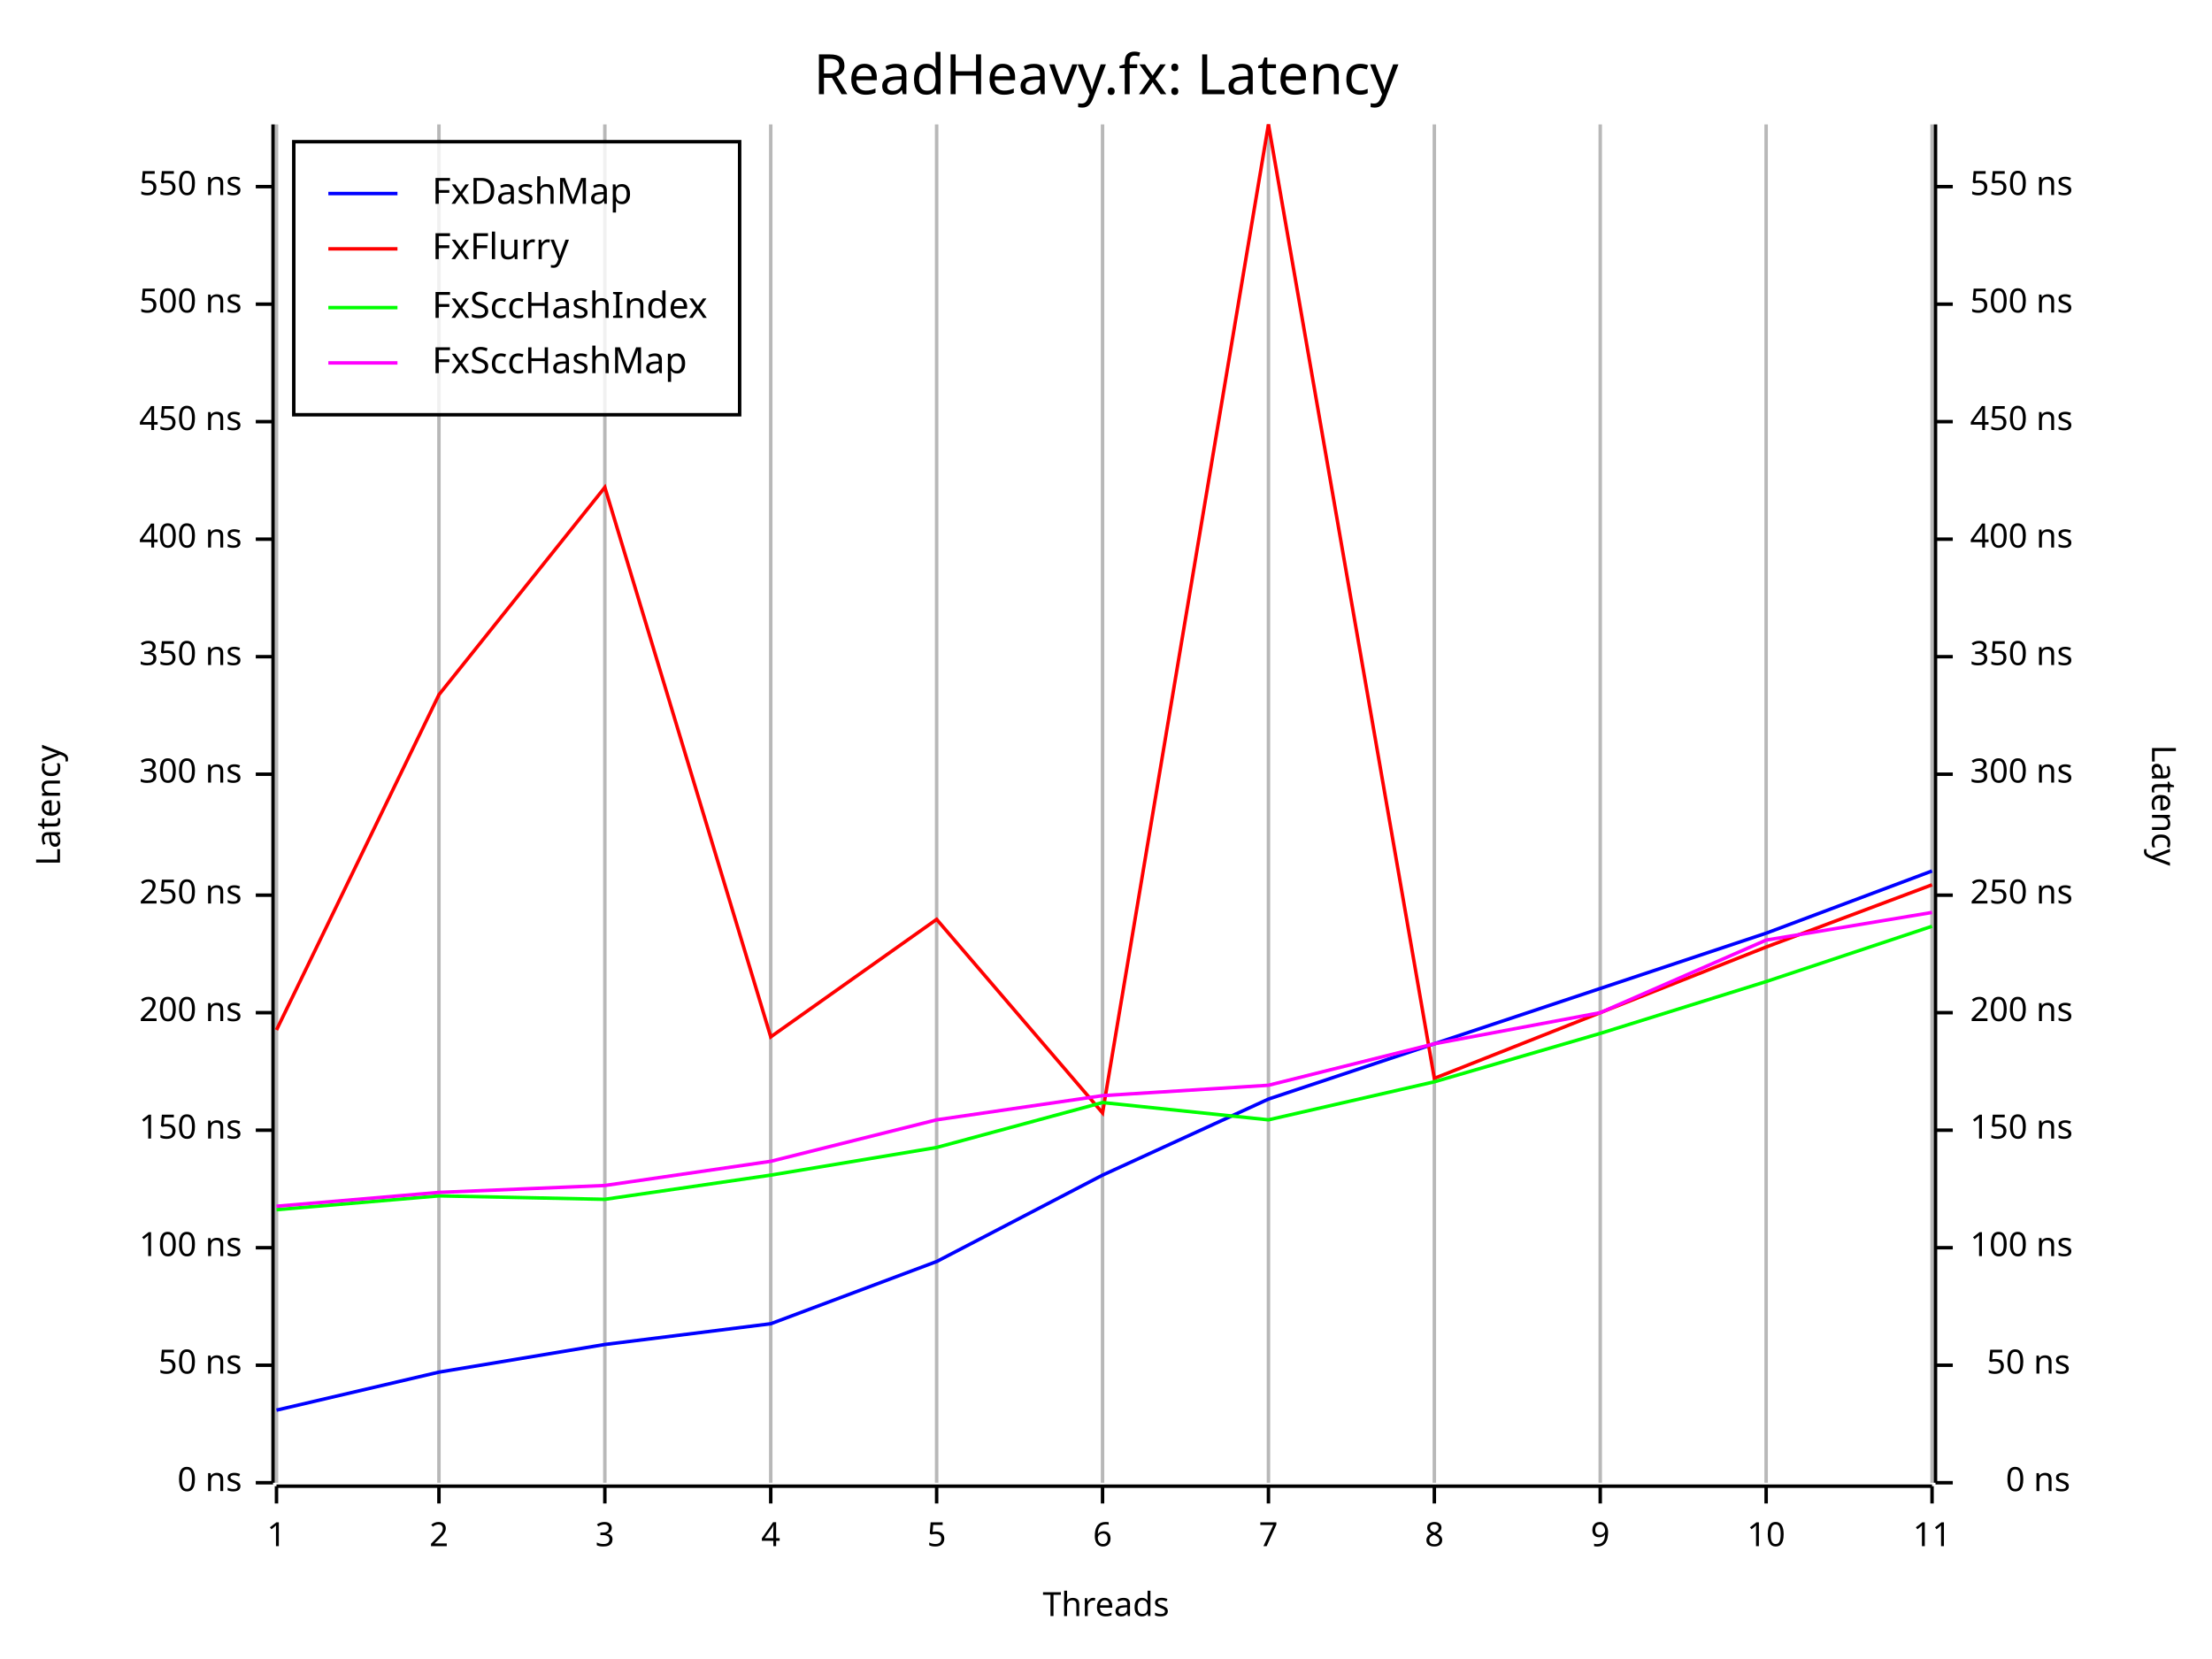
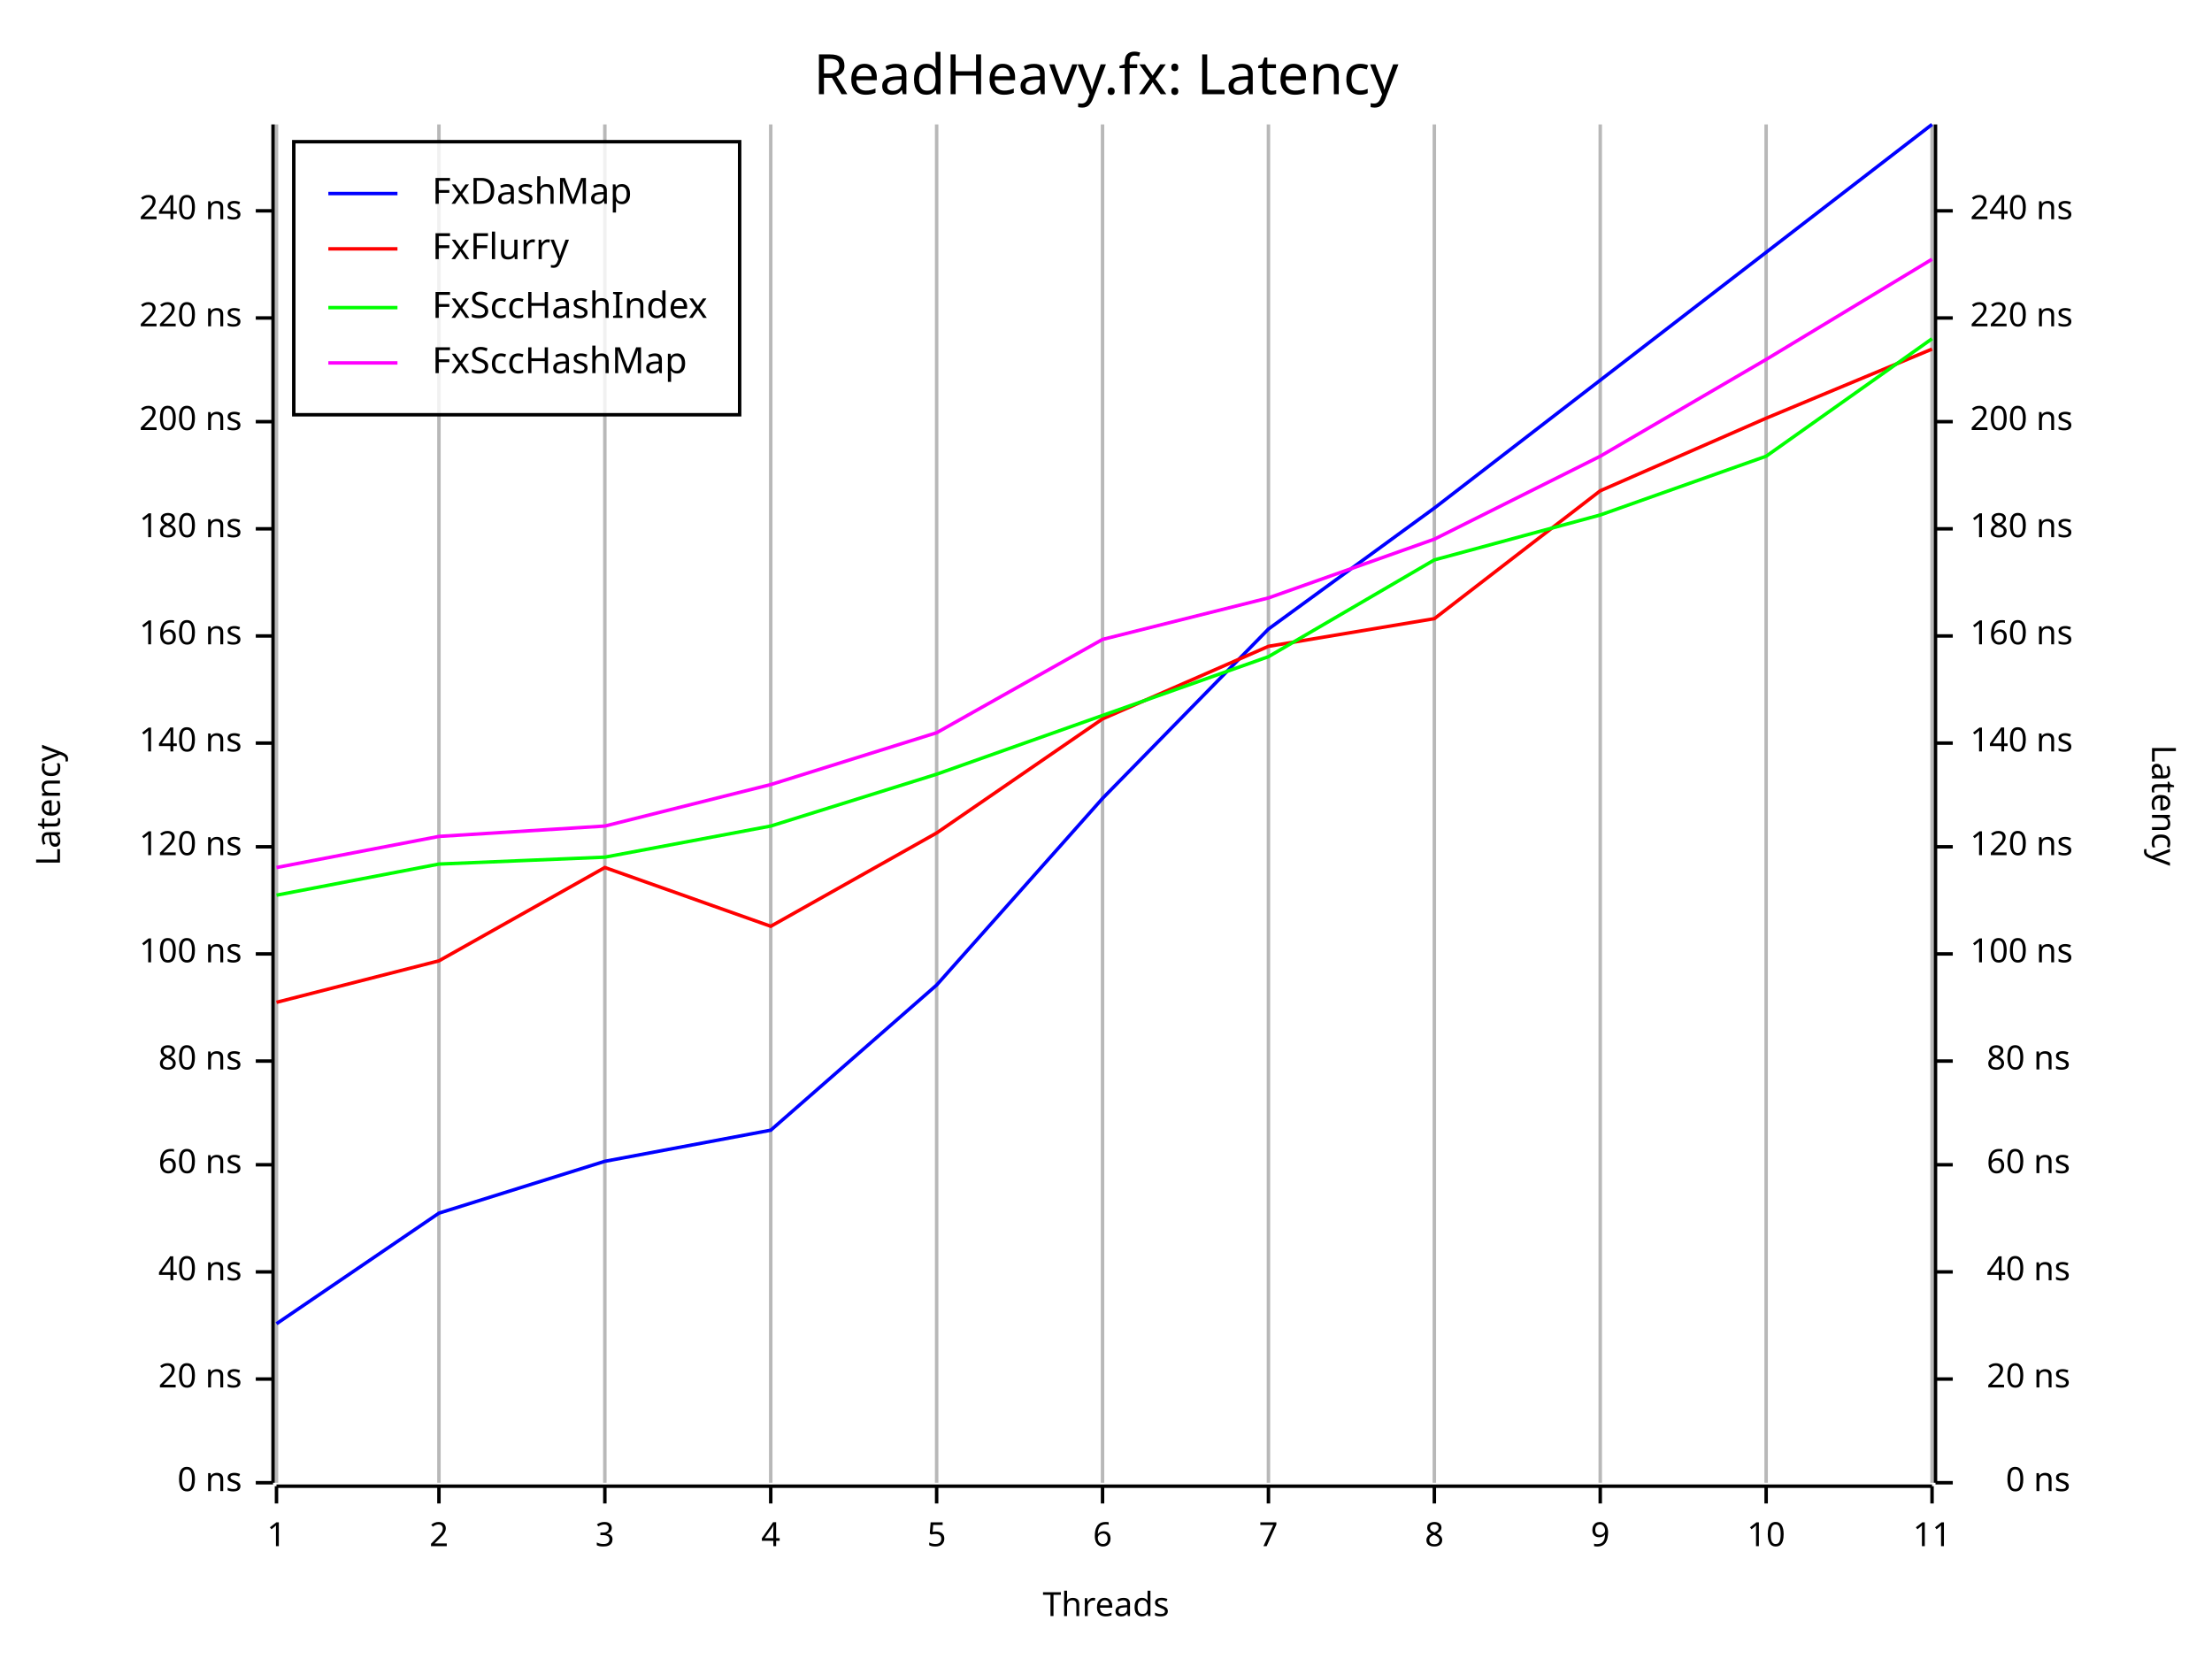
<svg xmlns="http://www.w3.org/2000/svg" width="640" height="480" viewBox="0 0 640 480">
  <rect x="0" y="0" width="640" height="480" opacity="1" fill="#FFFFFF" stroke="none" />
  <text x="320" y="15" dy="0.76em" text-anchor="middle" font-family="Fira Code" font-size="16.129" opacity="1" fill="#000000">
ReadHeavy.fx: Latency
</text>
  <line opacity="0.1" stroke="#000000" stroke-width="1" x1="80" y1="429" x2="80" y2="36" />
  <line opacity="0.1" stroke="#000000" stroke-width="1" x1="127" y1="429" x2="127" y2="36" />
  <line opacity="0.1" stroke="#000000" stroke-width="1" x1="175" y1="429" x2="175" y2="36" />
  <line opacity="0.1" stroke="#000000" stroke-width="1" x1="223" y1="429" x2="223" y2="36" />
  <line opacity="0.1" stroke="#000000" stroke-width="1" x1="271" y1="429" x2="271" y2="36" />
  <line opacity="0.1" stroke="#000000" stroke-width="1" x1="319" y1="429" x2="319" y2="36" />
  <line opacity="0.1" stroke="#000000" stroke-width="1" x1="367" y1="429" x2="367" y2="36" />
  <line opacity="0.1" stroke="#000000" stroke-width="1" x1="415" y1="429" x2="415" y2="36" />
  <line opacity="0.1" stroke="#000000" stroke-width="1" x1="463" y1="429" x2="463" y2="36" />
  <line opacity="0.1" stroke="#000000" stroke-width="1" x1="511" y1="429" x2="511" y2="36" />
  <line opacity="0.1" stroke="#000000" stroke-width="1" x1="559" y1="429" x2="559" y2="36" />
  <text x="10" y="233" dy="0.76em" text-anchor="middle" font-family="sans-serif" font-size="9.677" opacity="1" fill="#000000" transform="rotate(270, 10, 233)">
Latency
</text>
  <text x="320" y="470" dy="-0.5ex" text-anchor="middle" font-family="sans-serif" font-size="9.677" opacity="1" fill="#000000">
Threads
</text>
  <text x="630" y="233" dy="0.76em" text-anchor="middle" font-family="sans-serif" font-size="9.677" opacity="1" fill="#000000" transform="rotate(90, 630, 233)">
Latency
</text>
  <line opacity="0.2" stroke="#000000" stroke-width="1" x1="80" y1="429" x2="80" y2="36" />
  <line opacity="0.2" stroke="#000000" stroke-width="1" x1="127" y1="429" x2="127" y2="36" />
  <line opacity="0.2" stroke="#000000" stroke-width="1" x1="175" y1="429" x2="175" y2="36" />
  <line opacity="0.2" stroke="#000000" stroke-width="1" x1="223" y1="429" x2="223" y2="36" />
  <line opacity="0.2" stroke="#000000" stroke-width="1" x1="271" y1="429" x2="271" y2="36" />
  <line opacity="0.2" stroke="#000000" stroke-width="1" x1="319" y1="429" x2="319" y2="36" />
  <line opacity="0.2" stroke="#000000" stroke-width="1" x1="367" y1="429" x2="367" y2="36" />
  <line opacity="0.2" stroke="#000000" stroke-width="1" x1="415" y1="429" x2="415" y2="36" />
  <line opacity="0.2" stroke="#000000" stroke-width="1" x1="463" y1="429" x2="463" y2="36" />
  <line opacity="0.2" stroke="#000000" stroke-width="1" x1="511" y1="429" x2="511" y2="36" />
  <line opacity="0.2" stroke="#000000" stroke-width="1" x1="559" y1="429" x2="559" y2="36" />
  <polyline fill="none" opacity="1" stroke="#000000" stroke-width="1" points="79,36 79,429 " />
  <text x="70" y="429" dy="0.5ex" text-anchor="end" font-family="sans-serif" font-size="9.677" opacity="1" fill="#000000">
0 ns
</text>
  <polyline fill="none" opacity="1" stroke="#000000" stroke-width="1" points="74,429 79,429 " />
-   <text x="70" y="395" dy="0.5ex" text-anchor="end" font-family="sans-serif" font-size="9.677" opacity="1" fill="#000000">
- 50 ns
- </text>
-   <polyline fill="none" opacity="1" stroke="#000000" stroke-width="1" points="74,395 79,395 " />
-   <text x="70" y="361" dy="0.5ex" text-anchor="end" font-family="sans-serif" font-size="9.677" opacity="1" fill="#000000">
+   <text x="70" y="399" dy="0.5ex" text-anchor="end" font-family="sans-serif" font-size="9.677" opacity="1" fill="#000000">
+ 20 ns
+ </text>
+   <polyline fill="none" opacity="1" stroke="#000000" stroke-width="1" points="74,399 79,399 " />
+   <text x="70" y="368" dy="0.5ex" text-anchor="end" font-family="sans-serif" font-size="9.677" opacity="1" fill="#000000">
+ 40 ns
+ </text>
+   <polyline fill="none" opacity="1" stroke="#000000" stroke-width="1" points="74,368 79,368 " />
+   <text x="70" y="337" dy="0.5ex" text-anchor="end" font-family="sans-serif" font-size="9.677" opacity="1" fill="#000000">
+ 60 ns
+ </text>
+   <polyline fill="none" opacity="1" stroke="#000000" stroke-width="1" points="74,337 79,337 " />
+   <text x="70" y="307" dy="0.5ex" text-anchor="end" font-family="sans-serif" font-size="9.677" opacity="1" fill="#000000">
+ 80 ns
+ </text>
+   <polyline fill="none" opacity="1" stroke="#000000" stroke-width="1" points="74,307 79,307 " />
+   <text x="70" y="276" dy="0.5ex" text-anchor="end" font-family="sans-serif" font-size="9.677" opacity="1" fill="#000000">
100 ns
</text>
-   <polyline fill="none" opacity="1" stroke="#000000" stroke-width="1" points="74,361 79,361 " />
-   <text x="70" y="327" dy="0.5ex" text-anchor="end" font-family="sans-serif" font-size="9.677" opacity="1" fill="#000000">
- 150 ns
- </text>
-   <polyline fill="none" opacity="1" stroke="#000000" stroke-width="1" points="74,327 79,327 " />
-   <text x="70" y="293" dy="0.5ex" text-anchor="end" font-family="sans-serif" font-size="9.677" opacity="1" fill="#000000">
+   <polyline fill="none" opacity="1" stroke="#000000" stroke-width="1" points="74,276 79,276 " />
+   <text x="70" y="245" dy="0.5ex" text-anchor="end" font-family="sans-serif" font-size="9.677" opacity="1" fill="#000000">
+ 120 ns
+ </text>
+   <polyline fill="none" opacity="1" stroke="#000000" stroke-width="1" points="74,245 79,245 " />
+   <text x="70" y="215" dy="0.5ex" text-anchor="end" font-family="sans-serif" font-size="9.677" opacity="1" fill="#000000">
+ 140 ns
+ </text>
+   <polyline fill="none" opacity="1" stroke="#000000" stroke-width="1" points="74,215 79,215 " />
+   <text x="70" y="184" dy="0.5ex" text-anchor="end" font-family="sans-serif" font-size="9.677" opacity="1" fill="#000000">
+ 160 ns
+ </text>
+   <polyline fill="none" opacity="1" stroke="#000000" stroke-width="1" points="74,184 79,184 " />
+   <text x="70" y="153" dy="0.5ex" text-anchor="end" font-family="sans-serif" font-size="9.677" opacity="1" fill="#000000">
+ 180 ns
+ </text>
+   <polyline fill="none" opacity="1" stroke="#000000" stroke-width="1" points="74,153 79,153 " />
+   <text x="70" y="122" dy="0.5ex" text-anchor="end" font-family="sans-serif" font-size="9.677" opacity="1" fill="#000000">
200 ns
</text>
-   <polyline fill="none" opacity="1" stroke="#000000" stroke-width="1" points="74,293 79,293 " />
-   <text x="70" y="259" dy="0.5ex" text-anchor="end" font-family="sans-serif" font-size="9.677" opacity="1" fill="#000000">
- 250 ns
- </text>
-   <polyline fill="none" opacity="1" stroke="#000000" stroke-width="1" points="74,259 79,259 " />
-   <text x="70" y="224" dy="0.5ex" text-anchor="end" font-family="sans-serif" font-size="9.677" opacity="1" fill="#000000">
- 300 ns
- </text>
-   <polyline fill="none" opacity="1" stroke="#000000" stroke-width="1" points="74,224 79,224 " />
-   <text x="70" y="190" dy="0.5ex" text-anchor="end" font-family="sans-serif" font-size="9.677" opacity="1" fill="#000000">
- 350 ns
- </text>
-   <polyline fill="none" opacity="1" stroke="#000000" stroke-width="1" points="74,190 79,190 " />
-   <text x="70" y="156" dy="0.5ex" text-anchor="end" font-family="sans-serif" font-size="9.677" opacity="1" fill="#000000">
- 400 ns
- </text>
-   <polyline fill="none" opacity="1" stroke="#000000" stroke-width="1" points="74,156 79,156 " />
-   <text x="70" y="122" dy="0.5ex" text-anchor="end" font-family="sans-serif" font-size="9.677" opacity="1" fill="#000000">
- 450 ns
- </text>
  <polyline fill="none" opacity="1" stroke="#000000" stroke-width="1" points="74,122 79,122 " />
-   <text x="70" y="88" dy="0.5ex" text-anchor="end" font-family="sans-serif" font-size="9.677" opacity="1" fill="#000000">
- 500 ns
- </text>
-   <polyline fill="none" opacity="1" stroke="#000000" stroke-width="1" points="74,88 79,88 " />
-   <text x="70" y="54" dy="0.5ex" text-anchor="end" font-family="sans-serif" font-size="9.677" opacity="1" fill="#000000">
- 550 ns
- </text>
-   <polyline fill="none" opacity="1" stroke="#000000" stroke-width="1" points="74,54 79,54 " />
+   <text x="70" y="92" dy="0.5ex" text-anchor="end" font-family="sans-serif" font-size="9.677" opacity="1" fill="#000000">
+ 220 ns
+ </text>
+   <polyline fill="none" opacity="1" stroke="#000000" stroke-width="1" points="74,92 79,92 " />
+   <text x="70" y="61" dy="0.5ex" text-anchor="end" font-family="sans-serif" font-size="9.677" opacity="1" fill="#000000">
+ 240 ns
+ </text>
+   <polyline fill="none" opacity="1" stroke="#000000" stroke-width="1" points="74,61 79,61 " />
  <polyline fill="none" opacity="1" stroke="#000000" stroke-width="1" points="80,430 559,430 " />
  <text x="80" y="440" dy="0.76em" text-anchor="middle" font-family="sans-serif" font-size="9.677" opacity="1" fill="#000000">
1
</text>
  <polyline fill="none" opacity="1" stroke="#000000" stroke-width="1" points="80,430 80,435 " />
  <text x="127" y="440" dy="0.76em" text-anchor="middle" font-family="sans-serif" font-size="9.677" opacity="1" fill="#000000">
2
</text>
  <polyline fill="none" opacity="1" stroke="#000000" stroke-width="1" points="127,430 127,435 " />
  <text x="175" y="440" dy="0.76em" text-anchor="middle" font-family="sans-serif" font-size="9.677" opacity="1" fill="#000000">
3
</text>
  <polyline fill="none" opacity="1" stroke="#000000" stroke-width="1" points="175,430 175,435 " />
  <text x="223" y="440" dy="0.76em" text-anchor="middle" font-family="sans-serif" font-size="9.677" opacity="1" fill="#000000">
4
</text>
  <polyline fill="none" opacity="1" stroke="#000000" stroke-width="1" points="223,430 223,435 " />
  <text x="271" y="440" dy="0.76em" text-anchor="middle" font-family="sans-serif" font-size="9.677" opacity="1" fill="#000000">
5
</text>
  <polyline fill="none" opacity="1" stroke="#000000" stroke-width="1" points="271,430 271,435 " />
  <text x="319" y="440" dy="0.76em" text-anchor="middle" font-family="sans-serif" font-size="9.677" opacity="1" fill="#000000">
6
</text>
  <polyline fill="none" opacity="1" stroke="#000000" stroke-width="1" points="319,430 319,435 " />
  <text x="367" y="440" dy="0.76em" text-anchor="middle" font-family="sans-serif" font-size="9.677" opacity="1" fill="#000000">
7
</text>
  <polyline fill="none" opacity="1" stroke="#000000" stroke-width="1" points="367,430 367,435 " />
  <text x="415" y="440" dy="0.76em" text-anchor="middle" font-family="sans-serif" font-size="9.677" opacity="1" fill="#000000">
8
</text>
  <polyline fill="none" opacity="1" stroke="#000000" stroke-width="1" points="415,430 415,435 " />
  <text x="463" y="440" dy="0.76em" text-anchor="middle" font-family="sans-serif" font-size="9.677" opacity="1" fill="#000000">
9
</text>
  <polyline fill="none" opacity="1" stroke="#000000" stroke-width="1" points="463,430 463,435 " />
  <text x="511" y="440" dy="0.76em" text-anchor="middle" font-family="sans-serif" font-size="9.677" opacity="1" fill="#000000">
10
</text>
  <polyline fill="none" opacity="1" stroke="#000000" stroke-width="1" points="511,430 511,435 " />
  <text x="559" y="440" dy="0.76em" text-anchor="middle" font-family="sans-serif" font-size="9.677" opacity="1" fill="#000000">
11
</text>
  <polyline fill="none" opacity="1" stroke="#000000" stroke-width="1" points="559,430 559,435 " />
  <polyline fill="none" opacity="1" stroke="#000000" stroke-width="1" points="560,36 560,429 " />
  <text x="599" y="429" dy="0.5ex" text-anchor="end" font-family="sans-serif" font-size="9.677" opacity="1" fill="#000000">
0 ns
</text>
  <polyline fill="none" opacity="1" stroke="#000000" stroke-width="1" points="560,429 565,429 " />
-   <text x="599" y="395" dy="0.5ex" text-anchor="end" font-family="sans-serif" font-size="9.677" opacity="1" fill="#000000">
- 50 ns
- </text>
-   <polyline fill="none" opacity="1" stroke="#000000" stroke-width="1" points="560,395 565,395 " />
-   <text x="570" y="361" dy="0.5ex" text-anchor="start" font-family="sans-serif" font-size="9.677" opacity="1" fill="#000000">
+   <text x="599" y="399" dy="0.5ex" text-anchor="end" font-family="sans-serif" font-size="9.677" opacity="1" fill="#000000">
+ 20 ns
+ </text>
+   <polyline fill="none" opacity="1" stroke="#000000" stroke-width="1" points="560,399 565,399 " />
+   <text x="599" y="368" dy="0.5ex" text-anchor="end" font-family="sans-serif" font-size="9.677" opacity="1" fill="#000000">
+ 40 ns
+ </text>
+   <polyline fill="none" opacity="1" stroke="#000000" stroke-width="1" points="560,368 565,368 " />
+   <text x="599" y="337" dy="0.5ex" text-anchor="end" font-family="sans-serif" font-size="9.677" opacity="1" fill="#000000">
+ 60 ns
+ </text>
+   <polyline fill="none" opacity="1" stroke="#000000" stroke-width="1" points="560,337 565,337 " />
+   <text x="599" y="307" dy="0.5ex" text-anchor="end" font-family="sans-serif" font-size="9.677" opacity="1" fill="#000000">
+ 80 ns
+ </text>
+   <polyline fill="none" opacity="1" stroke="#000000" stroke-width="1" points="560,307 565,307 " />
+   <text x="570" y="276" dy="0.5ex" text-anchor="start" font-family="sans-serif" font-size="9.677" opacity="1" fill="#000000">
100 ns
</text>
-   <polyline fill="none" opacity="1" stroke="#000000" stroke-width="1" points="560,361 565,361 " />
-   <text x="570" y="327" dy="0.5ex" text-anchor="start" font-family="sans-serif" font-size="9.677" opacity="1" fill="#000000">
- 150 ns
- </text>
-   <polyline fill="none" opacity="1" stroke="#000000" stroke-width="1" points="560,327 565,327 " />
-   <text x="570" y="293" dy="0.5ex" text-anchor="start" font-family="sans-serif" font-size="9.677" opacity="1" fill="#000000">
+   <polyline fill="none" opacity="1" stroke="#000000" stroke-width="1" points="560,276 565,276 " />
+   <text x="570" y="245" dy="0.5ex" text-anchor="start" font-family="sans-serif" font-size="9.677" opacity="1" fill="#000000">
+ 120 ns
+ </text>
+   <polyline fill="none" opacity="1" stroke="#000000" stroke-width="1" points="560,245 565,245 " />
+   <text x="570" y="215" dy="0.5ex" text-anchor="start" font-family="sans-serif" font-size="9.677" opacity="1" fill="#000000">
+ 140 ns
+ </text>
+   <polyline fill="none" opacity="1" stroke="#000000" stroke-width="1" points="560,215 565,215 " />
+   <text x="570" y="184" dy="0.5ex" text-anchor="start" font-family="sans-serif" font-size="9.677" opacity="1" fill="#000000">
+ 160 ns
+ </text>
+   <polyline fill="none" opacity="1" stroke="#000000" stroke-width="1" points="560,184 565,184 " />
+   <text x="570" y="153" dy="0.5ex" text-anchor="start" font-family="sans-serif" font-size="9.677" opacity="1" fill="#000000">
+ 180 ns
+ </text>
+   <polyline fill="none" opacity="1" stroke="#000000" stroke-width="1" points="560,153 565,153 " />
+   <text x="570" y="122" dy="0.5ex" text-anchor="start" font-family="sans-serif" font-size="9.677" opacity="1" fill="#000000">
200 ns
</text>
-   <polyline fill="none" opacity="1" stroke="#000000" stroke-width="1" points="560,293 565,293 " />
-   <text x="570" y="259" dy="0.5ex" text-anchor="start" font-family="sans-serif" font-size="9.677" opacity="1" fill="#000000">
- 250 ns
- </text>
-   <polyline fill="none" opacity="1" stroke="#000000" stroke-width="1" points="560,259 565,259 " />
-   <text x="570" y="224" dy="0.5ex" text-anchor="start" font-family="sans-serif" font-size="9.677" opacity="1" fill="#000000">
- 300 ns
- </text>
-   <polyline fill="none" opacity="1" stroke="#000000" stroke-width="1" points="560,224 565,224 " />
-   <text x="570" y="190" dy="0.5ex" text-anchor="start" font-family="sans-serif" font-size="9.677" opacity="1" fill="#000000">
- 350 ns
- </text>
-   <polyline fill="none" opacity="1" stroke="#000000" stroke-width="1" points="560,190 565,190 " />
-   <text x="570" y="156" dy="0.5ex" text-anchor="start" font-family="sans-serif" font-size="9.677" opacity="1" fill="#000000">
- 400 ns
- </text>
-   <polyline fill="none" opacity="1" stroke="#000000" stroke-width="1" points="560,156 565,156 " />
-   <text x="570" y="122" dy="0.5ex" text-anchor="start" font-family="sans-serif" font-size="9.677" opacity="1" fill="#000000">
- 450 ns
- </text>
  <polyline fill="none" opacity="1" stroke="#000000" stroke-width="1" points="560,122 565,122 " />
-   <text x="570" y="88" dy="0.5ex" text-anchor="start" font-family="sans-serif" font-size="9.677" opacity="1" fill="#000000">
- 500 ns
- </text>
-   <polyline fill="none" opacity="1" stroke="#000000" stroke-width="1" points="560,88 565,88 " />
-   <text x="570" y="54" dy="0.5ex" text-anchor="start" font-family="sans-serif" font-size="9.677" opacity="1" fill="#000000">
- 550 ns
- </text>
-   <polyline fill="none" opacity="1" stroke="#000000" stroke-width="1" points="560,54 565,54 " />
-   <polyline fill="none" opacity="1" stroke="#0000FF" stroke-width="1" points="80,408 127,397 175,389 223,383 271,365 319,340 367,318 415,302 463,286 511,270 559,252 " />
-   <polyline fill="none" opacity="1" stroke="#FF0000" stroke-width="1" points="80,298 127,201 175,141 223,300 271,266 319,322 367,36 415,312 463,293 511,274 559,256 " />
-   <polyline fill="none" opacity="1" stroke="#00FF00" stroke-width="1" points="80,350 127,346 175,347 223,340 271,332 319,319 367,324 415,313 463,299 511,284 559,268 " />
-   <polyline fill="none" opacity="1" stroke="#FF00FF" stroke-width="1" points="80,349 127,345 175,343 223,336 271,324 319,317 367,314 415,302 463,293 511,272 559,264 " />
+   <text x="570" y="92" dy="0.5ex" text-anchor="start" font-family="sans-serif" font-size="9.677" opacity="1" fill="#000000">
+ 220 ns
+ </text>
+   <polyline fill="none" opacity="1" stroke="#000000" stroke-width="1" points="560,92 565,92 " />
+   <text x="570" y="61" dy="0.5ex" text-anchor="start" font-family="sans-serif" font-size="9.677" opacity="1" fill="#000000">
+ 240 ns
+ </text>
+   <polyline fill="none" opacity="1" stroke="#000000" stroke-width="1" points="560,61 565,61 " />
+   <polyline fill="none" opacity="1" stroke="#0000FF" stroke-width="1" points="80,383 127,351 175,336 223,327 271,285 319,231 367,182 415,147 463,110 511,73 559,36 " />
+   <polyline fill="none" opacity="1" stroke="#FF0000" stroke-width="1" points="80,290 127,278 175,251 223,268 271,241 319,208 367,187 415,179 463,142 511,121 559,101 " />
+   <polyline fill="none" opacity="1" stroke="#00FF00" stroke-width="1" points="80,259 127,250 175,248 223,239 271,224 319,207 367,190 415,162 463,149 511,132 559,98 " />
+   <polyline fill="none" opacity="1" stroke="#FF00FF" stroke-width="1" points="80,251 127,242 175,239 223,227 271,212 319,185 367,173 415,156 463,132 511,104 559,75 " />
  <rect x="85" y="41" width="129" height="79" opacity="0.8" fill="#FFFFFF" stroke="none" />
  <rect x="85" y="41" width="129" height="79" opacity="1" fill="none" stroke="#000000" />
  <text x="125" y="51" dy="0.76em" text-anchor="start" font-family="Fira Code" font-size="10.484" opacity="1" fill="#000000">
FxDashMap
</text>
  <text x="125" y="67" dy="0.76em" text-anchor="start" font-family="Fira Code" font-size="10.484" opacity="1" fill="#000000">
FxFlurry
</text>
  <text x="125" y="84" dy="0.76em" text-anchor="start" font-family="Fira Code" font-size="10.484" opacity="1" fill="#000000">
FxSccHashIndex
</text>
  <text x="125" y="100" dy="0.76em" text-anchor="start" font-family="Fira Code" font-size="10.484" opacity="1" fill="#000000">
FxSccHashMap
</text>
  <polyline fill="none" opacity="1" stroke="#0000FF" stroke-width="1" points="95,56 115,56 " />
  <polyline fill="none" opacity="1" stroke="#FF0000" stroke-width="1" points="95,72 115,72 " />
  <polyline fill="none" opacity="1" stroke="#00FF00" stroke-width="1" points="95,89 115,89 " />
  <polyline fill="none" opacity="1" stroke="#FF00FF" stroke-width="1" points="95,105 115,105 " />
</svg>
